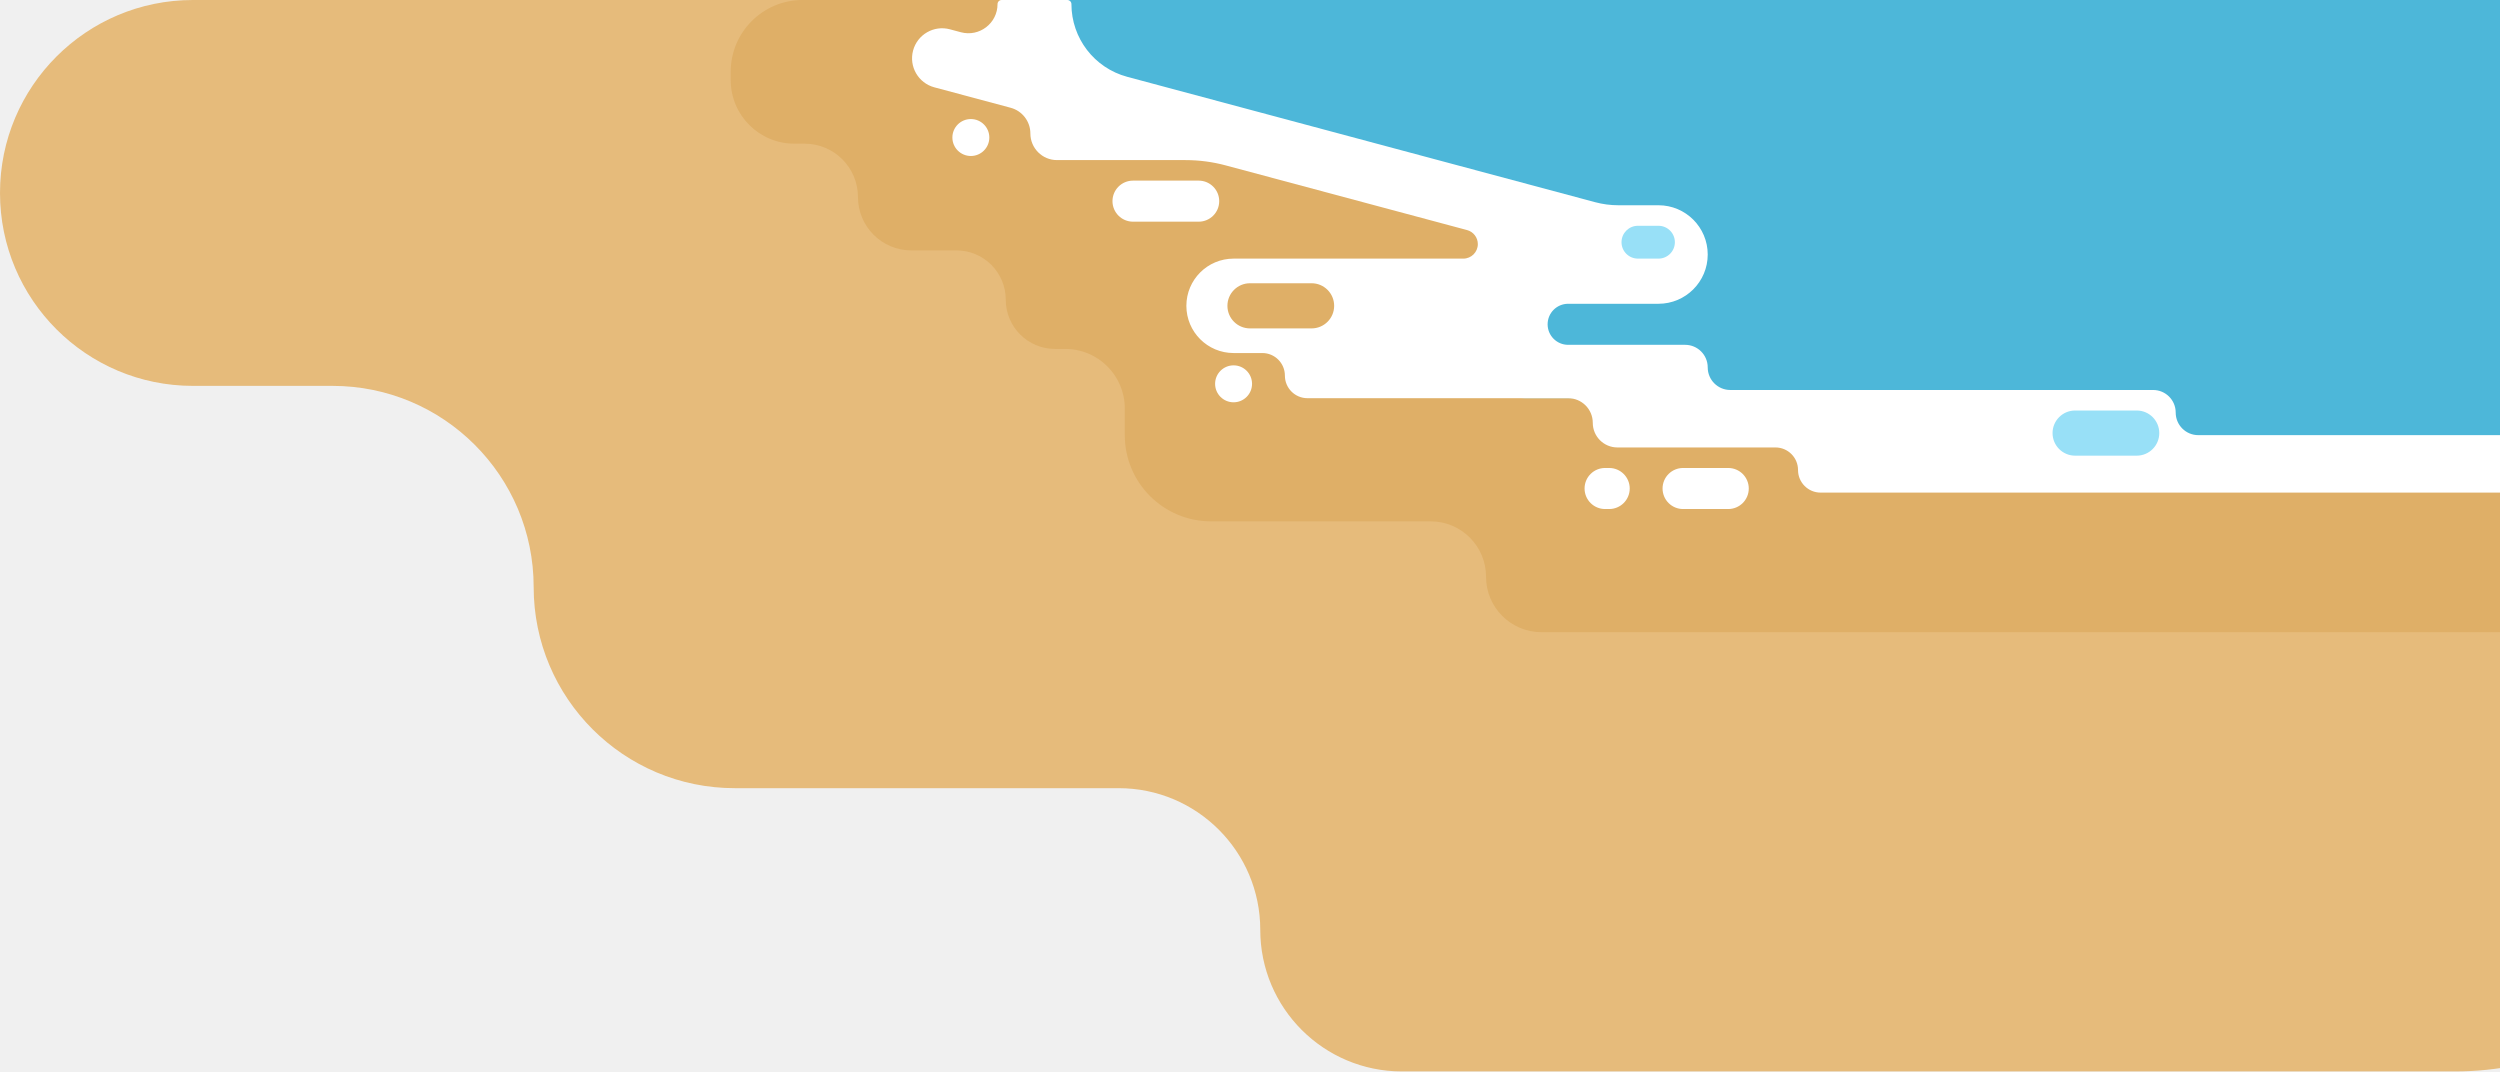
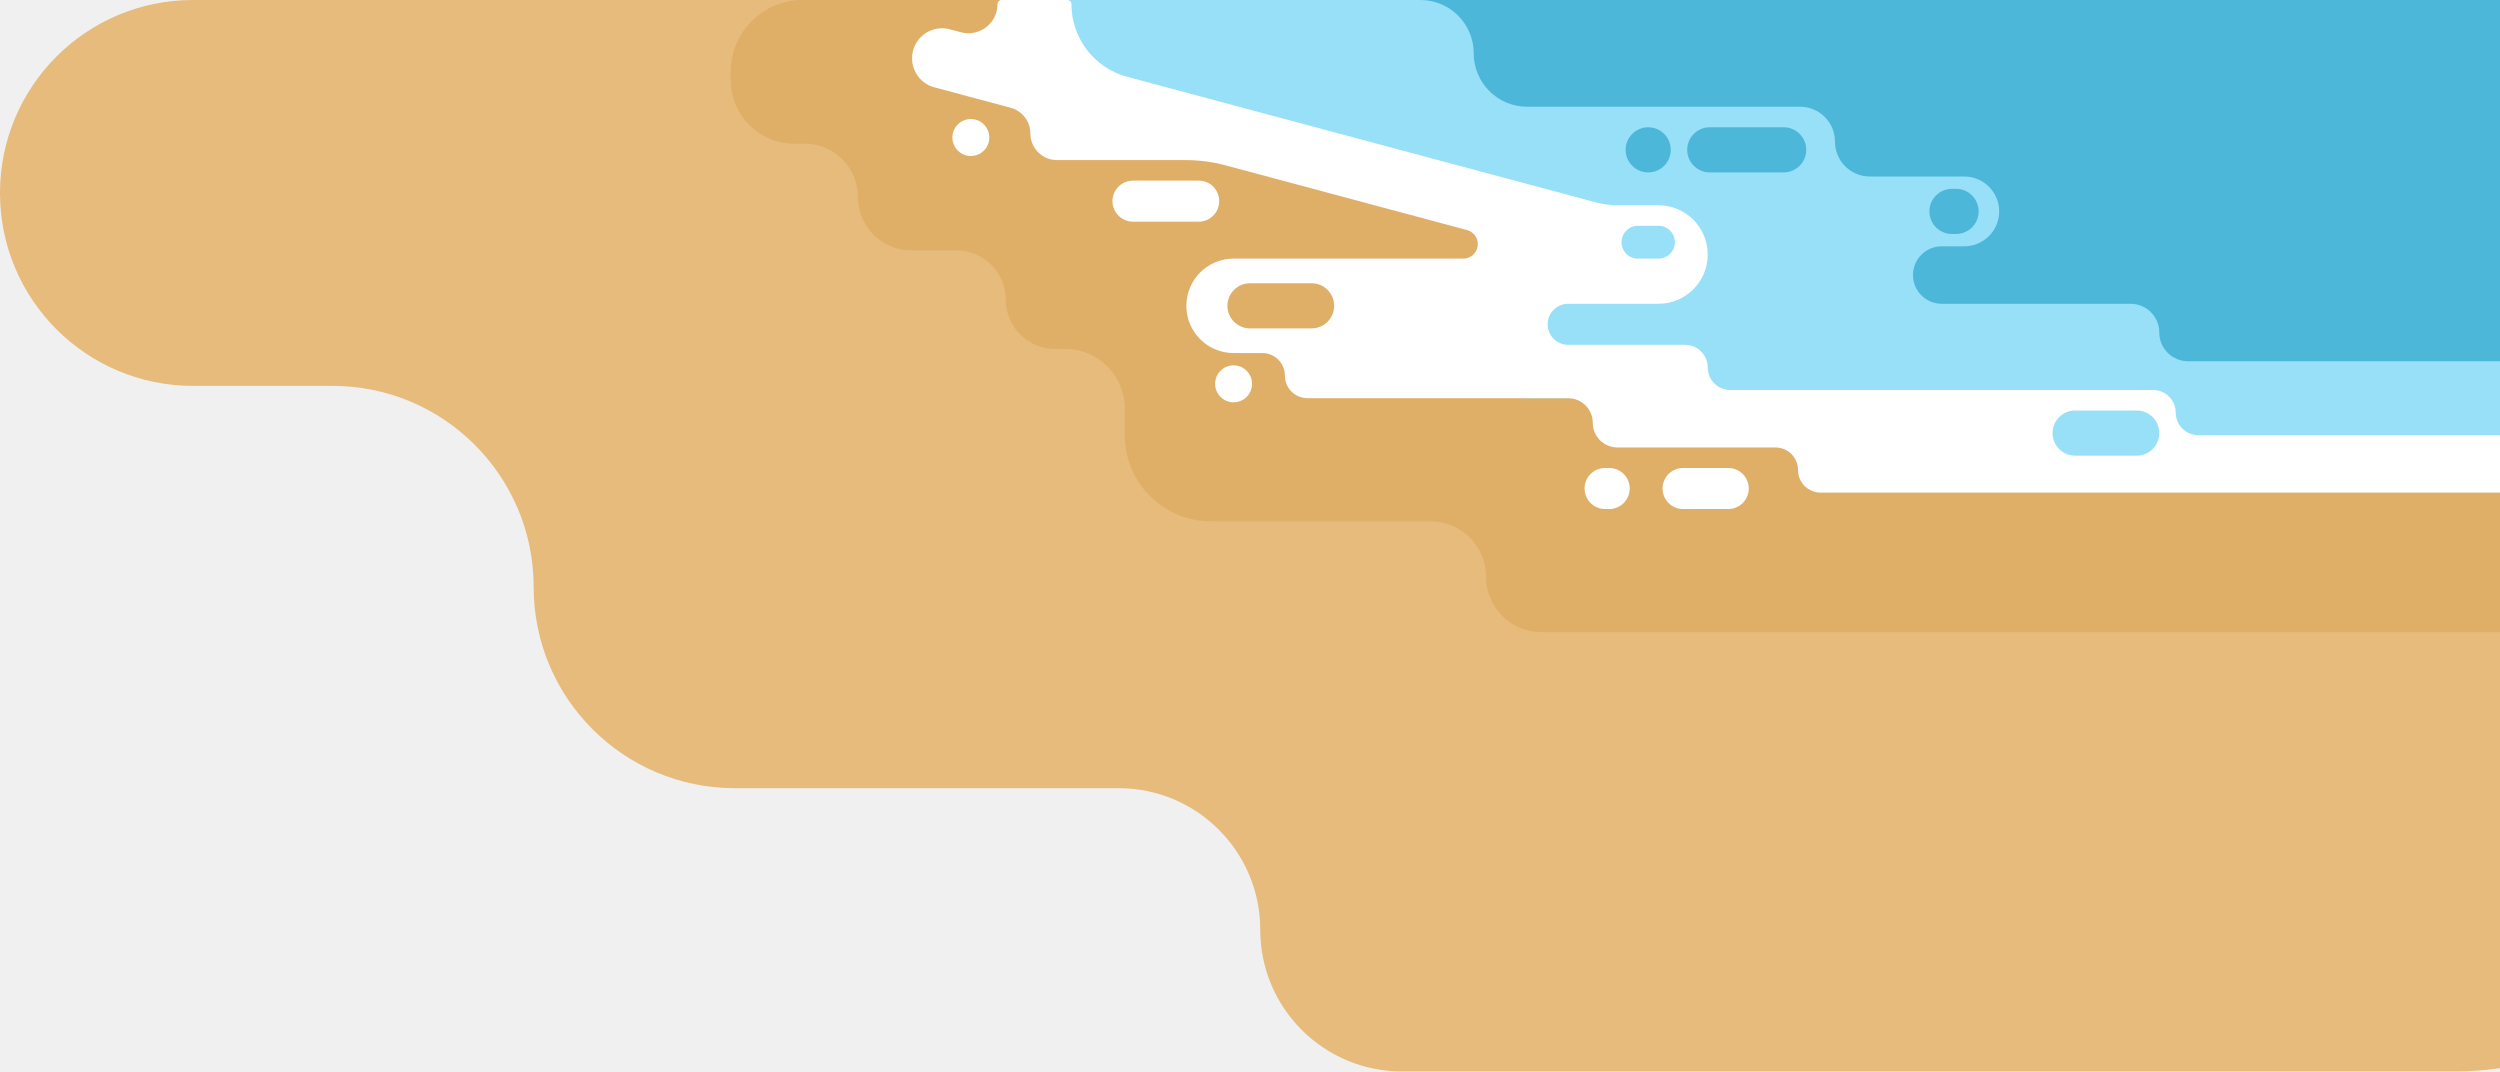
<svg xmlns="http://www.w3.org/2000/svg" width="609" height="261" viewBox="0 0 609 261" fill="none">
  <path fill-rule="evenodd" clip-rule="evenodd" d="M237 20C237 8.954 228.046 0 217 0H47C21.043 0 0 21.043 0 47C0 72.957 21.043 94 47 94H81C108.062 94 130 115.938 130 143C130 170.062 151.938 192 179 192H272.5C291.554 192 307 207.446 307 226.5C307 245.554 322.446 261 341.5 261H598C639.421 261 673 227.421 673 186C673 144.579 639.421 111 598 111H443.5C423.894 111 408 95.106 408 75.5C408 55.894 392.106 40 372.5 40H257C245.954 40 237 31.046 237 20Z" fill="#E6BB7B" />
  <path fill-rule="evenodd" clip-rule="evenodd" d="M285 8.5C285 3.806 281.194 0 276.5 0H195.5C185.835 0 178 7.835 178 17.5V19.5C178 28.06 184.94 35 193.5 35H196C203.18 35 209 40.82 209 48C209 55.18 214.82 61 222 61H233C239.627 61 245 66.373 245 73C245 79.627 250.373 85 257 85H259.5C267.508 85 274 91.492 274 99.5V106C274 117.598 283.402 127 295 127H348.5C355.956 127 362 133.044 362 140.5C362 147.956 368.044 154 375.5 154H709C726.121 154 740 140.121 740 123C740 105.879 726.121 92 709 92H427.5C421.701 92 417 87.299 417 81.5C417 75.701 412.299 71 406.5 71H371.5C366.253 71 362 66.747 362 61.5V58C362 54.686 359.314 52 356 52C352.686 52 350 49.314 350 46V34.5C350 24.835 342.165 17 332.5 17H293.5C288.806 17 285 13.194 285 8.5Z" fill="#DFAF67" />
+   <path fill-rule="evenodd" clip-rule="evenodd" d="M253.127 19.755C241.487 17.131 243.394 0 255.326 0H722.129C731.825 0 735.847 12.414 727.994 18.1C726.736 19.011 727.38 21 728.934 21H880C892.15 21 902 30.85 902 43V59C902 71.15 892.15 81 880 81H845.302C837.943 81 832.992 90.097 832.992 97.456C832.992 114.328 818.397 127.494 801.615 125.763L644 109.5H535.77C531.963 109.5 528.518 107.242 527 103.75C525.482 100.258 522.037 98 518.23 98H422.543C418.524 98 414.516 97.596 410.578 96.795L332.369 80.879C325.279 79.437 326.33 69 333.565 69H403.795C408.283 69 411.778 65.105 411.295 60.643C410.947 57.437 408.6 54.806 405.454 54.096L253.127 19.755Z" fill="#4DB7D9" />
  <path fill-rule="evenodd" clip-rule="evenodd" d="M359 13C359 5.82 353.18 0 346 0H261C252.163 0 245 7.163 245 16C245 24.837 252.163 32 261 32H304.656C311.449 32 318.192 33.16 324.594 35.431L366.632 50.338C367.868 50.776 369.17 51 370.482 51H380C381.105 51 382 51.895 382 53C382 54.105 381.105 55 380 55H374.5C370.358 55 367 58.358 367 62.5V70.5C367 72.433 365.433 74 363.5 74C361.567 74 360 75.567 360 77.5V85.5C360 91.851 365.149 97 371.5 97H471.5C476.194 97 480 100.806 480 105.5C480 110.194 483.806 114 488.5 114H633C640.18 114 646 108.18 646 101C646 93.82 640.18 88 633 88H533C529.134 88 526 84.866 526 81C526 77.134 522.866 74 519 74H473C469.134 74 466 70.866 466 67C466 63.134 469.134 60 473 60H478.5C483.194 60 487 56.194 487 51.5C487 46.806 483.194 43 478.5 43H455.5C450.806 43 447 39.194 447 34.5C447 29.806 443.194 26 438.5 26H372C364.82 26 359 20.18 359 13Z" fill="#98E0F7" />
-   <path fill-rule="evenodd" clip-rule="evenodd" d="M253.127 19.755C241.487 17.131 243.394 0 255.326 0H722.129C731.825 0 735.847 12.414 727.994 18.1C726.736 19.011 727.38 21 728.934 21H880C892.15 21 902 30.85 902 43V59C902 71.15 892.15 81 880 81H845.302C837.943 81 832.992 90.097 832.992 97.456C832.992 114.328 818.397 127.494 801.615 125.763L644 109.5H535.77C531.963 109.5 528.518 107.242 527 103.75C525.482 100.258 522.037 98 518.23 98H422.543C418.524 98 414.516 97.596 410.578 96.795L332.369 80.879C325.279 79.437 326.33 69 333.565 69H403.795C408.283 69 411.778 65.105 411.295 60.643C410.947 57.437 408.6 54.806 405.454 54.096L253.127 19.755Z" fill="#4DB7D9" />
  <path fill-rule="evenodd" clip-rule="evenodd" d="M244 0C243.448 0 243 0.448 243 1C243 5.666 238.575 9.062 234.068 7.854L231.388 7.136C227.485 6.09 223.473 8.406 222.427 12.31C221.381 16.213 223.697 20.225 227.601 21.271L246.195 26.253C249.029 27.013 251 29.581 251 32.516C251 36.097 253.903 39 257.484 39H288.791C292.093 39 295.382 39.433 298.572 40.288L357.378 56.045C358.925 56.459 360 57.861 360 59.462C360 61.416 358.416 63 356.462 63H300.5C294.149 63 289 68.149 289 74.5C289 80.851 294.149 86 300.5 86H307.5C310.538 86 313 88.462 313 91.5C313 94.538 315.462 97 318.5 97H382C385.314 97 388 99.686 388 103C388 106.314 390.686 109 394 109H432.5C435.538 109 438 111.462 438 114.5C438 117.538 440.463 120 443.5 120H639C642.866 120 646 116.866 646 113C646 109.134 642.866 106 639 106H535.5C532.462 106 530 103.538 530 100.5C530 97.462 527.538 95 524.5 95H421.5C418.462 95 416 92.538 416 89.5C416 86.462 413.538 84 410.5 84H382C379.239 84 377 81.761 377 79C377 76.239 379.239 74 382 74H404C410.628 74 416 68.627 416 62C416 55.373 410.628 50 404 50H394.226C392.323 50 390.428 49.751 388.59 49.258L274.591 18.712C266.575 16.564 261 9.299 261 1C261 0.448 260.553 0 260 0H244ZM395 59C395 56.791 396.791 55 399 55H404C406.209 55 408 56.791 408 59C408 61.209 406.209 63 404 63H399C396.791 63 395 61.209 395 59ZM304.5 69C301.462 69 299 71.462 299 74.5C299 77.538 301.462 80 304.5 80H319.5C322.538 80 325 77.538 325 74.5C325 71.462 322.538 69 319.5 69H304.5ZM505.5 100C502.462 100 500 102.462 500 105.5C500 108.538 502.462 111 505.5 111H520.5C523.538 111 526 108.538 526 105.5C526 102.462 523.538 100 520.5 100H505.5Z" fill="white" />
  <rect x="405" y="114" width="21" height="10" rx="5" fill="white" />
  <rect x="271" y="44" width="26" height="10" rx="5" fill="white" />
  <rect x="386" y="114" width="11" height="10" rx="5" fill="white" />
  <rect x="296" y="89" width="9" height="9" rx="4.5" fill="white" />
  <rect x="232" y="29" width="9" height="9" rx="4.5" fill="white" />
+   <rect x="411" y="31" width="29" height="11" rx="5.5" fill="#4DB7D9" />
+   <rect x="470" y="46" width="12" height="11" rx="5.5" fill="#4DB7D9" />
+   <rect x="396" y="31" width="11" height="11" rx="5.5" fill="#4DB7D9" />
</svg>
